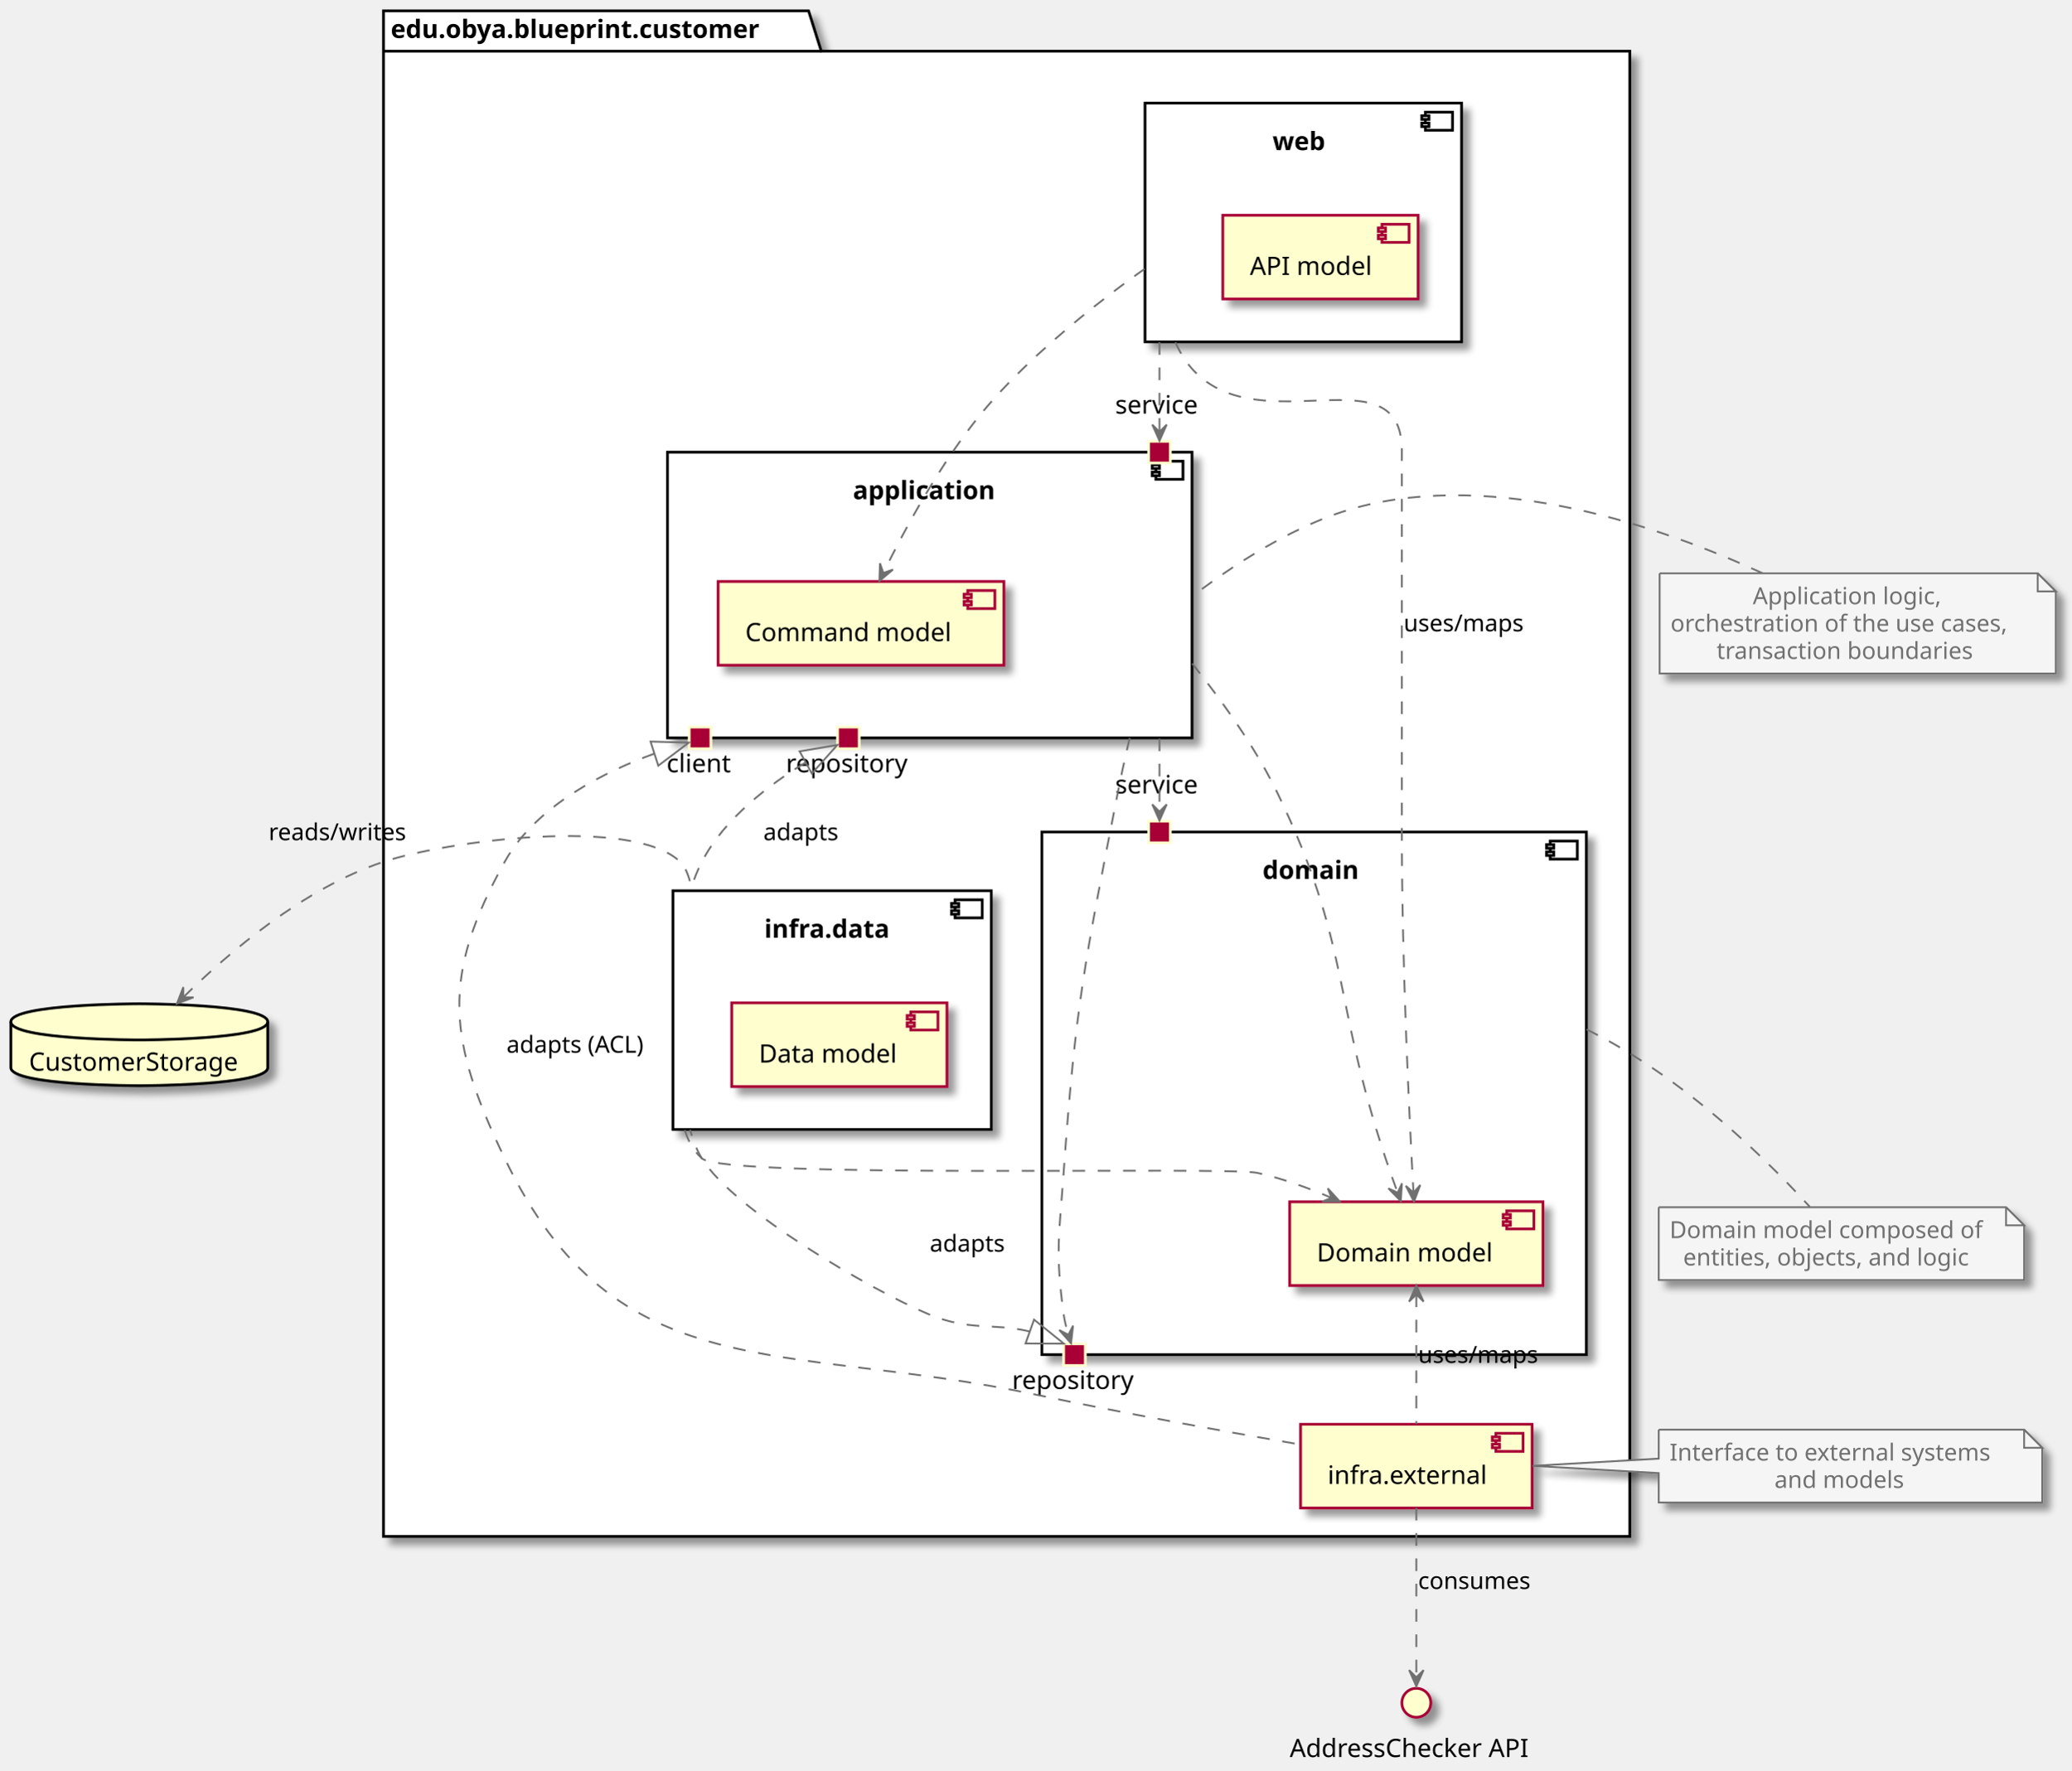
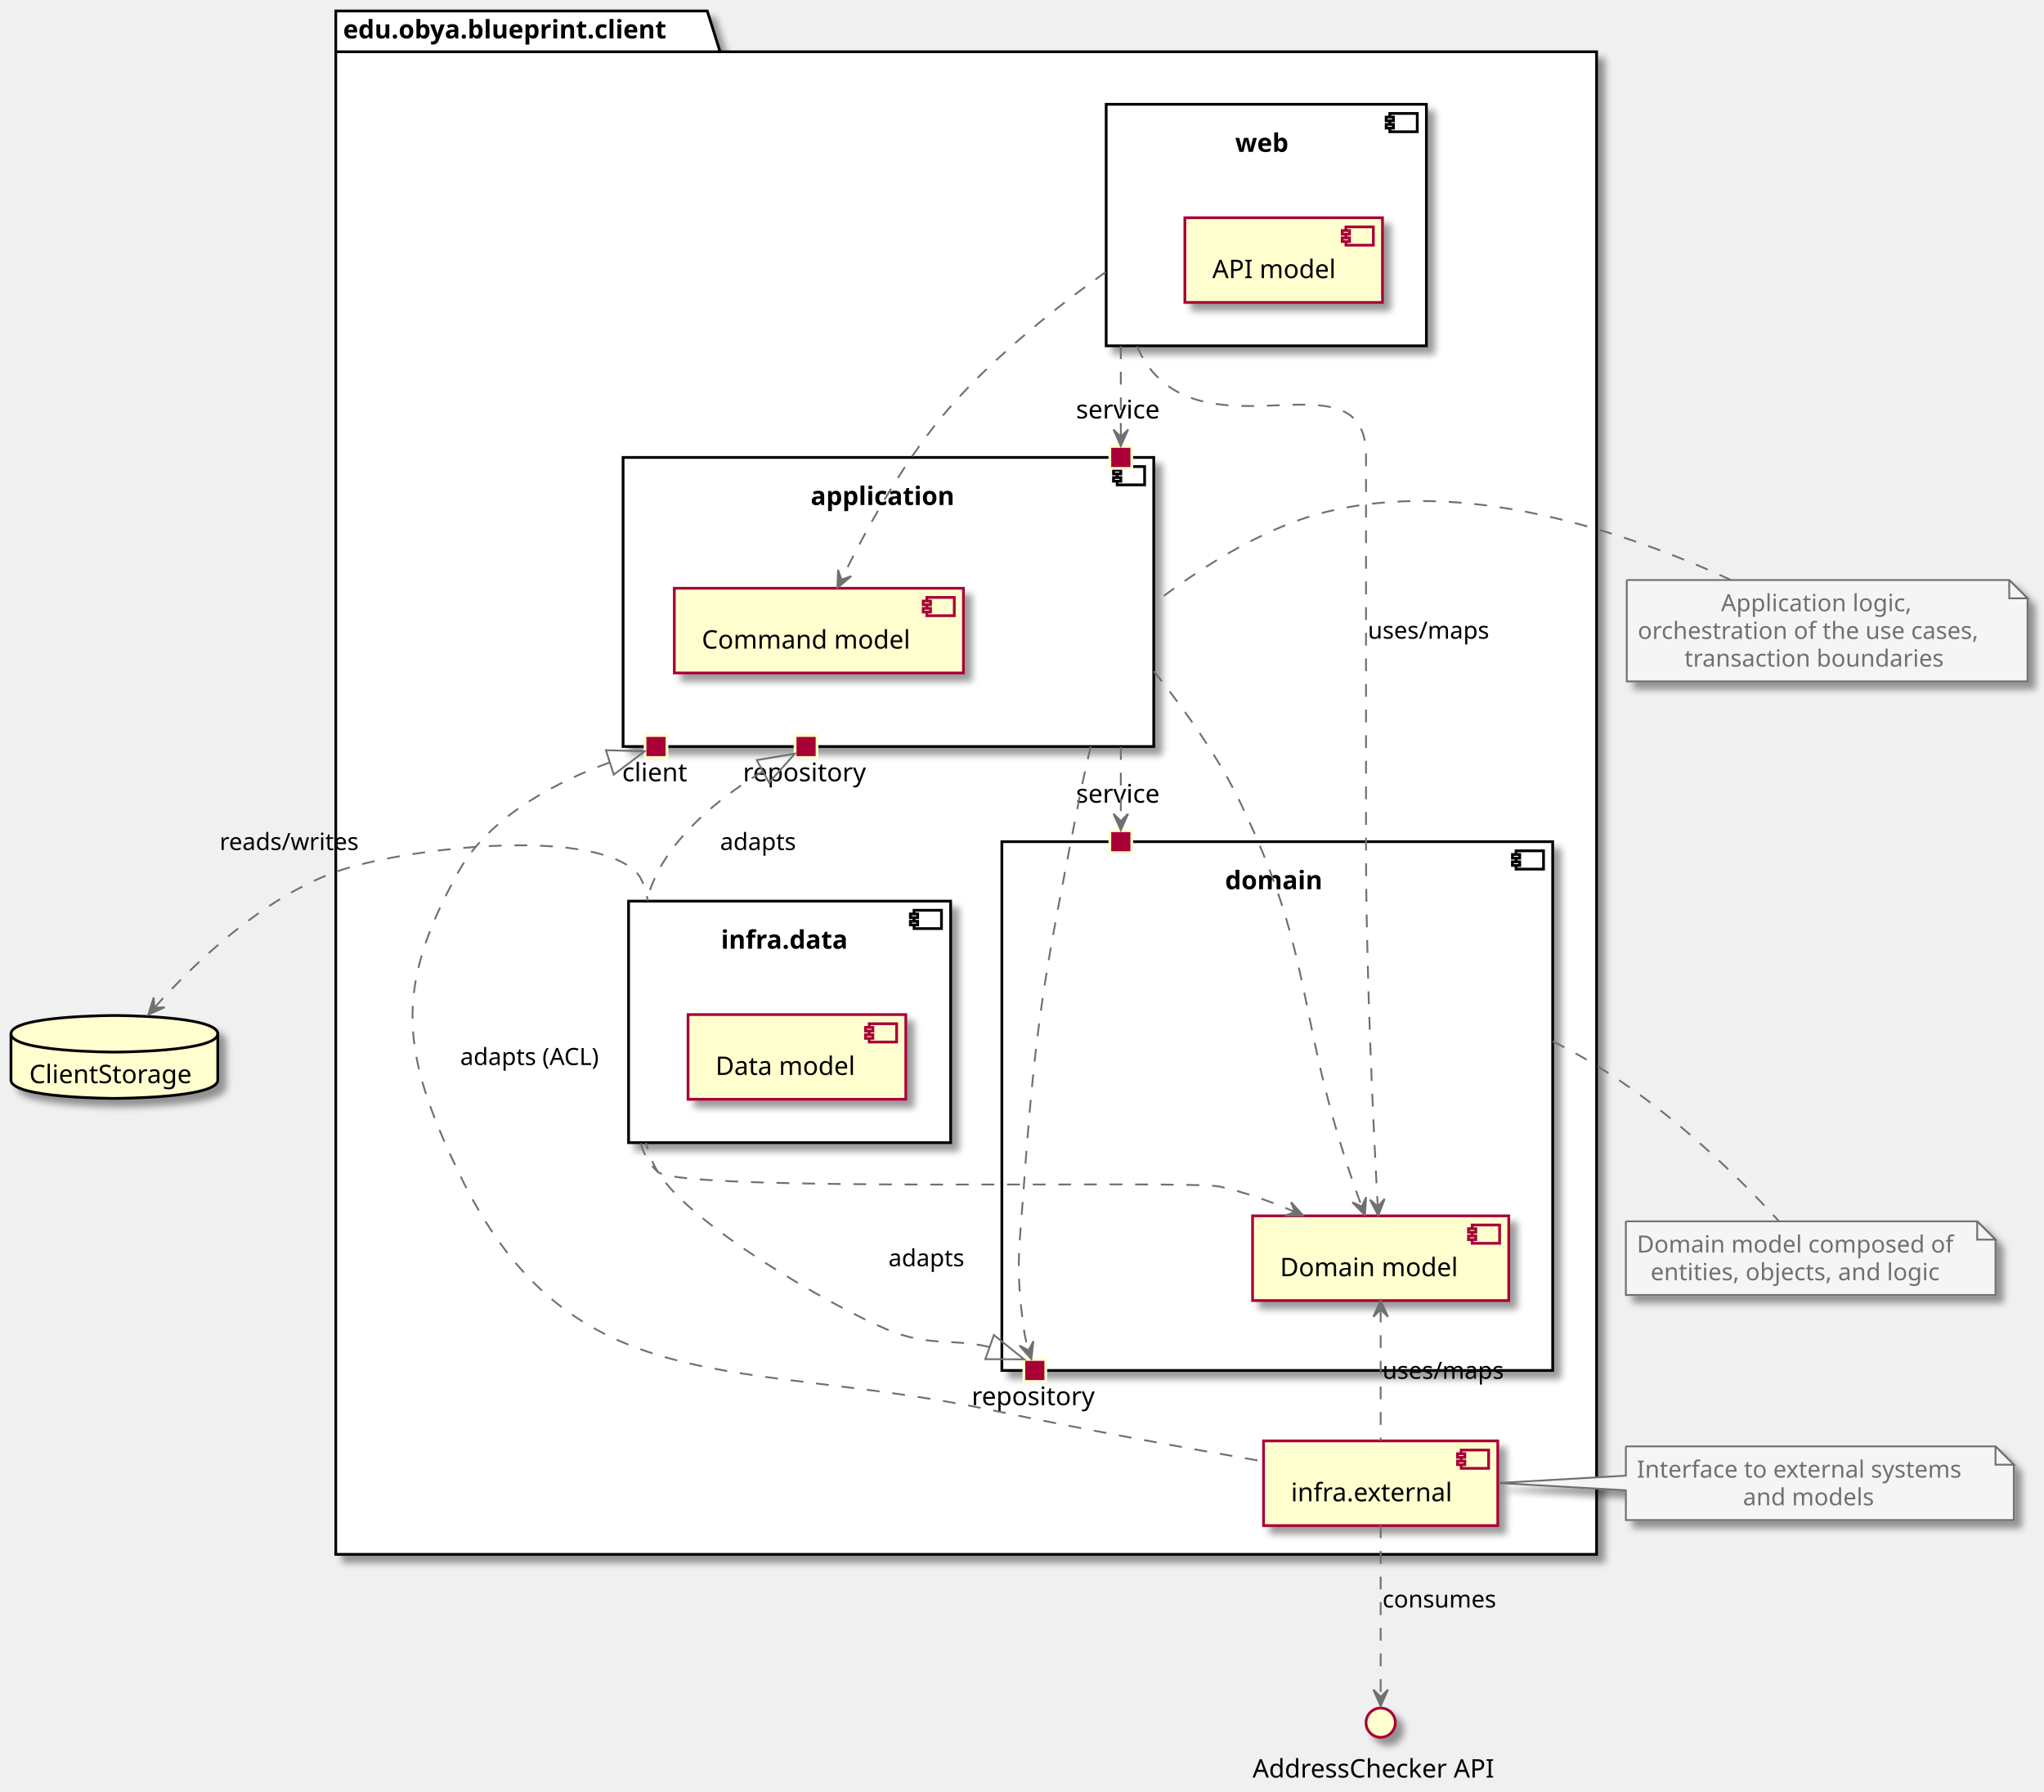
- <svg xmlns="http://www.w3.org/2000/svg" contentScriptType="application/ecmascript" contentStyleType="text/css" height="979px" preserveAspectRatio="none" style="width:1145px;height:979px;background:#FFFFFF;" version="1.1" viewBox="0 0 1145 979" width="1145px" zoomAndPan="magnify">
+ <svg xmlns="http://www.w3.org/2000/svg" contentScriptType="application/ecmascript" contentStyleType="text/css" height="979px" preserveAspectRatio="none" style="width:1117px;height:979px;background:#FFFFFF;" version="1.1" viewBox="0 0 1117 979" width="1117px" zoomAndPan="magnify">
  <defs>
-     <filter height="300%" id="f19nemsgwd0lnr" width="300%" x="-1" y="-1">
+     <filter height="300%" id="fqgv8x9yaek1f" width="300%" x="-1" y="-1">
      <feGaussianBlur result="blurOut" stdDeviation="2.0" />
      <feColorMatrix in="blurOut" result="blurOut2" type="matrix" values="0 0 0 0 0 0 0 0 0 0 0 0 0 0 0 0 0 0 .4 0" />
      <feOffset dx="4.0" dy="4.0" in="blurOut2" result="blurOut3" />
      <feBlend in="SourceGraphic" in2="blurOut3" mode="normal" />
    </filter>
  </defs>
  <g>
-     <polygon fill="#FFFFFF" filter="url(#f19nemsgwd0lnr)" points="212,6,447,6,454,28.297,901,28.297,901,849.5,212,849.5,212,6" style="stroke:#000000;stroke-width:1.5;" />
-     <line style="stroke:#000000;stroke-width:1.5;" x1="212" x2="454" y1="28.297" y2="28.297" />
-     <text fill="#000000" font-family="sans-serif" font-size="14" font-weight="bold" lengthAdjust="spacing" textLength="229" x="216" y="20.995">edu.obya.blueprint.customer</text>
-     <rect fill="#FFFFFF" filter="url(#f19nemsgwd0lnr)" height="158" style="stroke:#000000;stroke-width:1.5;" width="290" x="369" y="250" />
-     <rect fill="#FFFFFF" height="10" style="stroke:#000000;stroke-width:1.5;" width="15" x="639" y="255" />
-     <rect fill="#FFFFFF" height="2" style="stroke:#000000;stroke-width:1.5;" width="4" x="637" y="257" />
-     <rect fill="#FFFFFF" height="2" style="stroke:#000000;stroke-width:1.5;" width="4" x="637" y="261" />
-     <text fill="#000000" font-family="sans-serif" font-size="14" font-weight="bold" lengthAdjust="spacing" textLength="85" x="471.5" y="275.995">application</text>
-     <rect fill="#FFFFFF" filter="url(#f19nemsgwd0lnr)" height="289" style="stroke:#000000;stroke-width:1.5;" width="301" x="576" y="460" />
-     <rect fill="#FFFFFF" height="10" style="stroke:#000000;stroke-width:1.5;" width="15" x="857" y="465" />
-     <rect fill="#FFFFFF" height="2" style="stroke:#000000;stroke-width:1.5;" width="4" x="855" y="467" />
-     <rect fill="#FFFFFF" height="2" style="stroke:#000000;stroke-width:1.5;" width="4" x="855" y="471" />
-     <text fill="#000000" font-family="sans-serif" font-size="14" font-weight="bold" lengthAdjust="spacing" textLength="57" x="698" y="485.995">domain</text>
-     <rect fill="#FFFFFF" filter="url(#f19nemsgwd0lnr)" height="132" style="stroke:#000000;stroke-width:1.5;" width="175" x="633" y="57" />
-     <rect fill="#FFFFFF" height="10" style="stroke:#000000;stroke-width:1.5;" width="15" x="788" y="62" />
-     <rect fill="#FFFFFF" height="2" style="stroke:#000000;stroke-width:1.5;" width="4" x="786" y="64" />
-     <rect fill="#FFFFFF" height="2" style="stroke:#000000;stroke-width:1.5;" width="4" x="786" y="68" />
-     <text fill="#000000" font-family="sans-serif" font-size="14" font-weight="bold" lengthAdjust="spacing" textLength="34" x="703.5" y="82.995">web</text>
-     <rect fill="#FFFFFF" filter="url(#f19nemsgwd0lnr)" height="132" style="stroke:#000000;stroke-width:1.5;" width="176" x="372" y="492.5" />
-     <rect fill="#FFFFFF" height="10" style="stroke:#000000;stroke-width:1.5;" width="15" x="528" y="497.5" />
-     <rect fill="#FFFFFF" height="2" style="stroke:#000000;stroke-width:1.5;" width="4" x="526" y="499.5" />
-     <rect fill="#FFFFFF" height="2" style="stroke:#000000;stroke-width:1.5;" width="4" x="526" y="503.5" />
-     <text fill="#000000" font-family="sans-serif" font-size="14" font-weight="bold" lengthAdjust="spacing" textLength="75" x="422.5" y="518.495">infra.data</text>
-     <rect fill="#FEFECE" filter="url(#f19nemsgwd0lnr)" height="46.297" style="stroke:#A80036;stroke-width:1.5;" width="128" x="719" y="787.5" />
-     <rect fill="#FEFECE" height="10" style="stroke:#A80036;stroke-width:1.5;" width="15" x="827" y="792.5" />
-     <rect fill="#FEFECE" height="2" style="stroke:#A80036;stroke-width:1.5;" width="4" x="825" y="794.5" />
-     <rect fill="#FEFECE" height="2" style="stroke:#A80036;stroke-width:1.5;" width="4" x="825" y="798.5" />
-     <text fill="#000000" font-family="sans-serif" font-size="14" lengthAdjust="spacing" textLength="88" x="734" y="820.495">infra.external</text>
-     <text fill="#000000" font-family="sans-serif" font-size="14" lengthAdjust="spacing" textLength="49" x="616.5" y="228.698">service</text>
-     <rect fill="#A80036" height="12" style="stroke:#FEFECE;stroke-width:1.5;" width="12" x="635" y="244" />
-     <text fill="#000000" font-family="sans-serif" font-size="14" lengthAdjust="spacing" textLength="69" x="434.5" y="426.995">repository</text>
-     <rect fill="#A80036" height="12" style="stroke:#FEFECE;stroke-width:1.5;" width="12" x="463" y="402" />
-     <text fill="#000000" font-family="sans-serif" font-size="14" lengthAdjust="spacing" textLength="37" x="368.5" y="426.995">client</text>
-     <rect fill="#A80036" height="12" style="stroke:#FEFECE;stroke-width:1.5;" width="12" x="381" y="402" />
-     <rect fill="#FEFECE" filter="url(#f19nemsgwd0lnr)" height="46.297" style="stroke:#A80036;stroke-width:1.5;" width="158" x="397" y="321.5" />
-     <rect fill="#FEFECE" height="10" style="stroke:#A80036;stroke-width:1.5;" width="15" x="535" y="326.5" />
-     <rect fill="#FEFECE" height="2" style="stroke:#A80036;stroke-width:1.5;" width="4" x="533" y="328.5" />
-     <rect fill="#FEFECE" height="2" style="stroke:#A80036;stroke-width:1.5;" width="4" x="533" y="332.5" />
-     <text fill="#000000" font-family="sans-serif" font-size="14" lengthAdjust="spacing" textLength="118" x="412" y="354.495">Command model</text>
-     <text fill="#000000" font-family="sans-serif" font-size="14" lengthAdjust="spacing" textLength="49" x="616.5" y="438.698">service</text>
-     <rect fill="#A80036" height="12" style="stroke:#FEFECE;stroke-width:1.5;" width="12" x="635" y="454" />
-     <text fill="#000000" font-family="sans-serif" font-size="14" lengthAdjust="spacing" textLength="69" x="559.5" y="767.995">repository</text>
-     <rect fill="#A80036" height="12" style="stroke:#FEFECE;stroke-width:1.5;" width="12" x="588" y="743" />
-     <rect fill="#FEFECE" filter="url(#f19nemsgwd0lnr)" height="46.297" style="stroke:#A80036;stroke-width:1.5;" width="140" x="713" y="664.5" />
-     <rect fill="#FEFECE" height="10" style="stroke:#A80036;stroke-width:1.5;" width="15" x="833" y="669.5" />
-     <rect fill="#FEFECE" height="2" style="stroke:#A80036;stroke-width:1.5;" width="4" x="831" y="671.5" />
-     <rect fill="#FEFECE" height="2" style="stroke:#A80036;stroke-width:1.5;" width="4" x="831" y="675.5" />
-     <text fill="#000000" font-family="sans-serif" font-size="14" lengthAdjust="spacing" textLength="100" x="728" y="697.495">Domain model</text>
-     <rect fill="#FEFECE" filter="url(#f19nemsgwd0lnr)" height="46.297" style="stroke:#A80036;stroke-width:1.5;" width="108" x="676" y="119" />
-     <rect fill="#FEFECE" height="10" style="stroke:#A80036;stroke-width:1.5;" width="15" x="764" y="124" />
-     <rect fill="#FEFECE" height="2" style="stroke:#A80036;stroke-width:1.5;" width="4" x="762" y="126" />
-     <rect fill="#FEFECE" height="2" style="stroke:#A80036;stroke-width:1.5;" width="4" x="762" y="130" />
-     <text fill="#000000" font-family="sans-serif" font-size="14" lengthAdjust="spacing" textLength="68" x="691" y="151.995">API model</text>
-     <rect fill="#FEFECE" filter="url(#f19nemsgwd0lnr)" height="46.297" style="stroke:#A80036;stroke-width:1.5;" width="119" x="404.5" y="554.5" />
-     <rect fill="#FEFECE" height="10" style="stroke:#A80036;stroke-width:1.5;" width="15" x="503.5" y="559.5" />
-     <rect fill="#FEFECE" height="2" style="stroke:#A80036;stroke-width:1.5;" width="4" x="501.5" y="561.5" />
-     <rect fill="#FEFECE" height="2" style="stroke:#A80036;stroke-width:1.5;" width="4" x="501.5" y="565.5" />
-     <text fill="#000000" font-family="sans-serif" font-size="14" lengthAdjust="spacing" textLength="79" x="419.5" y="587.495">Data model</text>
-     <path d="M6,565 C6,555 77,555 77,555 C77,555 148,555 148,565 L148,590.297 C148,600.297 77,600.297 77,600.297 C77,600.297 6,600.297 6,590.297 L6,565 " fill="#FEFECE" filter="url(#f19nemsgwd0lnr)" style="stroke:#000000;stroke-width:1.5;" />
-     <path d="M6,565 C6,575 77,575 77,575 C77,575 148,575 148,565 " fill="none" style="stroke:#000000;stroke-width:1.5;" />
-     <text fill="#000000" font-family="sans-serif" font-size="14" lengthAdjust="spacing" textLength="122" x="16" y="591.995">CustomerStorage</text>
-     <ellipse cx="783" cy="941.5" fill="#FEFECE" filter="url(#f19nemsgwd0lnr)" rx="8" ry="8" style="stroke:#A80036;stroke-width:1.5;" />
-     <text fill="#000000" font-family="sans-serif" font-size="14" lengthAdjust="spacing" textLength="140" x="713" y="971.495">AddressChecker API</text>
-     <path d="M917,667.5 L917,707.766 L1119,707.766 L1119,677.5 L1109,667.5 L917,667.5 " fill="#F5F5F5" filter="url(#f19nemsgwd0lnr)" style="stroke:#707070;stroke-width:1.0;" />
-     <path d="M1109,667.5 L1109,677.5 L1119,677.5 L1109,667.5 " fill="#F5F5F5" style="stroke:#707070;stroke-width:1.0;" />
-     <text fill="#707070" font-family="sans-serif" font-size="13" lengthAdjust="spacing" textLength="181" x="923" y="684.567">Domain model composed of</text>
-     <text fill="#707070" font-family="sans-serif" font-size="13" lengthAdjust="spacing" textLength="166" x="930.5" y="699.7">entities, objects, and logic</text>
-     <path d="M917.5,317 L917.5,372.398 L1136.5,372.398 L1136.5,327 L1126.5,317 L917.5,317 " fill="#F5F5F5" filter="url(#f19nemsgwd0lnr)" style="stroke:#707070;stroke-width:1.0;" />
-     <path d="M1126.5,317 L1126.5,327 L1136.5,327 L1126.5,317 " fill="#F5F5F5" style="stroke:#707070;stroke-width:1.0;" />
-     <text fill="#707070" font-family="sans-serif" font-size="13" lengthAdjust="spacing" textLength="107" x="969" y="334.067">Application logic,</text>
-     <text fill="#707070" font-family="sans-serif" font-size="13" lengthAdjust="spacing" textLength="198" x="923.5" y="349.2">orchestration of the use cases,</text>
-     <text fill="#707070" font-family="sans-serif" font-size="13" lengthAdjust="spacing" textLength="147" x="949" y="364.332">transaction boundaries</text>
-     <path d="M917,790.5 L917,806.5 L847.22,810.5 L917,814.5 L917,830.766 A0,0 0 0 0 917,830.766 L1129,830.766 A0,0 0 0 0 1129,830.766 L1129,800.5 L1119,790.5 L917,790.5 A0,0 0 0 0 917,790.5 " fill="#F5F5F5" filter="url(#f19nemsgwd0lnr)" style="stroke:#707070;stroke-width:1.0;" />
-     <path d="M1119,790.5 L1119,800.5 L1129,800.5 L1119,790.5 " fill="#F5F5F5" style="stroke:#707070;stroke-width:1.0;" />
-     <text fill="#707070" font-family="sans-serif" font-size="13" lengthAdjust="spacing" textLength="187" x="923" y="807.567">Interface to external systems</text>
-     <text fill="#707070" font-family="sans-serif" font-size="13" lengthAdjust="spacing" textLength="75" x="981" y="822.7">and models</text>
-     <path d="M641,189.169 C641,189.331 641,189.493 641,189.656 C641,192.256 641,194.877 641,197.494 C641,202.726 641,207.939 641,212.928 C641,222.907 641,231.993 641,238.55 " fill="none" id="web-to-appls" style="stroke:#707070;stroke-width:1.0;stroke-dasharray:7.0,7.0;" />
-     <polygon fill="#707070" points="641,243.76,645,234.76,641,238.76,637,234.76,641,243.76" style="stroke:#707070;stroke-width:1.0;" />
-     <path d="M632.796,148.659 C632.618,148.784 632.438,148.911 632.256,149.04 C631.526,149.556 630.757,150.103 629.951,150.679 C623.506,155.286 614.71,161.768 604.842,169.577 C585.107,185.197 561.085,206.13 543,228 C520.15,255.63 500.45,292.04 488.44,316.53 " fill="none" id="web-to-applm" style="stroke:#707070;stroke-width:1.0;stroke-dasharray:7.0,7.0;" />
-     <polygon fill="#707070" points="486.14,321.27,493.67,314.922,488.325,316.772,486.474,311.427,486.14,321.27" style="stroke:#707070;stroke-width:1.0;" />
-     <path d="M649.811,189.286 C649.856,189.388 649.902,189.489 649.947,189.59 C650.312,190.398 650.692,191.2 651.087,191.993 C651.878,193.579 652.73,195.132 653.649,196.638 C655.487,199.65 657.591,202.474 660,205 C697.76,244.61 775,194.28 775,249 C775,249 775,249 775,461 C775,532.57 779.07,616.83 781.41,659.22 " fill="none" id="web-to-dom" style="stroke:#707070;stroke-width:1.0;stroke-dasharray:7.0,7.0;" />
-     <polygon fill="#707070" points="781.7,664.42,785.18,655.207,781.415,659.428,777.193,655.663,781.7,664.42" style="stroke:#707070;stroke-width:1.0;" />
-     <text fill="#000000" font-family="sans-serif" font-size="13" lengthAdjust="spacing" textLength="70" x="776" y="349.067">uses/maps</text>
-     <path d="M641,408.285 C641,408.57 641,408.854 641,409.137 C641,409.705 641,410.272 641,410.837 C641,411.969 641,413.095 641,414.215 C641,418.695 641,423.071 641,427.224 C641,435.53 641,442.945 641,448.52 " fill="none" id="appl-to-dos" style="stroke:#707070;stroke-width:1.0;stroke-dasharray:7.0,7.0;" />
-     <polygon fill="#707070" points="641,453.74,645,444.74,641,448.74,637,444.74,641,453.74" style="stroke:#707070;stroke-width:1.0;" />
-     <path d="M624.54,408.004 C624.067,410.003 623.597,412.012 623.133,414.026 C621.279,422.081 619.52,430.205 618,438 C599.91,530.75 594.68,554.24 588,648.5 C585.55,683.08 583.3,692.15 588,726.5 C588.51,730.23 589.5,734.22 590.53,737.74 " fill="none" id="appl-to-dor" style="stroke:#707070;stroke-width:1.0;stroke-dasharray:7.0,7.0;" />
-     <polygon fill="#707070" points="592.11,742.78,593.227,732.995,590.611,738.01,585.595,735.394,592.11,742.78" style="stroke:#707070;stroke-width:1.0;" />
-     <path d="M659.07,366.878 C659.647,367.597 660.232,368.331 660.826,369.078 C665.573,375.057 670.822,381.911 676.163,389.324 C686.842,404.15 697.885,421.215 706,438 C746.85,522.51 736.38,551.43 766,640.5 C768.01,646.56 770.31,653.02 772.54,659.12 " fill="none" id="appl-to-dom" style="stroke:#707070;stroke-width:1.0;stroke-dasharray:7.0,7.0;" />
-     <polygon fill="#707070" points="774.4,664.14,775.038,654.312,772.669,659.449,767.532,657.081,774.4,664.14" style="stroke:#707070;stroke-width:1.0;" />
-     <path d="M378.556,624.789 C378.676,625.188 378.8,625.585 378.93,625.979 C379.191,626.768 379.472,627.547 379.777,628.314 C380.386,629.85 381.087,631.34 381.889,632.77 C383.493,635.629 385.502,638.246 388,640.5 C400.67,651.93 678.34,644.83 695,648.5 C708.75,651.53 723.02,656.71 735.97,662.28 " fill="none" id="data-to-dom" style="stroke:#707070;stroke-width:1.0;stroke-dasharray:7.0,7.0;" />
-     <polygon fill="#707070" points="740.68,664.35,734.057,657.061,736.105,662.334,730.831,664.381,740.68,664.35" style="stroke:#707070;stroke-width:1.0;" />
-     <path d="M101.36,551.39 C126.37,526.67 167.79,491.21 212,476.5 C246.58,465 349.72,451.24 376,476.5 C377.93,478.355 379.457,481.202 380.649,484.777 C381.245,486.565 381.758,488.535 382.196,490.654 C382.305,491.184 382.41,491.723 382.51,492.271 " fill="none" id="db-backto-data" style="stroke:#707070;stroke-width:1.0;stroke-dasharray:7.0,7.0;" />
-     <polygon fill="#707070" points="97.79,554.96,106.99,551.443,101.333,551.432,101.344,545.775,97.79,554.96" style="stroke:#707070;stroke-width:1.0;" />
-     <text fill="#000000" font-family="sans-serif" font-size="13" lengthAdjust="spacing" textLength="77" x="148.5" y="464.567">reads/writes</text>
-     <path d="M569.13,736.17 C548.66,731.27 536.27,736.3 513,726.5 C481.93,713.41 405.57,669.28 388,640.5 C386.246,637.629 384.8,634.544 383.613,631.339 C383.019,629.736 382.49,628.104 382.019,626.453 C381.901,626.041 381.788,625.627 381.677,625.212 C381.622,625.005 381.568,624.797 381.514,624.589 " fill="none" id="dor-backto-data" style="stroke:#707070;stroke-width:1.0;stroke-dasharray:7.0,7.0;" />
-     <polygon fill="none" points="571.64,729.64,588.14,742.93,566.95,742.83,571.64,729.64" style="stroke:#707070;stroke-width:1.0;" />
-     <text fill="#000000" font-family="sans-serif" font-size="13" lengthAdjust="spacing" textLength="44" x="514" y="692.067">adapts</text>
-     <path d="M445.21,421.67 C426.16,433.22 400.6,452.17 388,476.5 C385.476,481.371 383.452,486.558 381.844,491.908 C381.794,492.075 381.744,492.243 381.694,492.41 " fill="none" id="applr-backto-data" style="stroke:#707070;stroke-width:1.0;stroke-dasharray:7.0,7.0;" />
-     <polygon fill="none" points="442.03,415.43,462.92,411.89,448.8,427.68,442.03,415.43" style="stroke:#707070;stroke-width:1.0;" />
-     <text fill="#000000" font-family="sans-serif" font-size="13" lengthAdjust="spacing" textLength="44" x="422" y="464.567">adapts</text>
-     <path d="M783,715.73 C783,737.38 783,767.28 783,787.45 " fill="none" id="dom-backto-external" style="stroke:#707070;stroke-width:1.0;stroke-dasharray:7.0,7.0;" />
-     <polygon fill="#707070" points="783,710.69,779,719.69,783,715.69,787,719.69,783,710.69" style="stroke:#707070;stroke-width:1.0;" />
-     <text fill="#000000" font-family="sans-serif" font-size="13" lengthAdjust="spacing" textLength="70" x="784" y="753.567">uses/maps</text>
-     <path d="M361.55,416.76 C335.52,426.21 296.48,444.96 279,476.5 C243.67,540.25 247.5,574.77 279,640.5 C340.61,769.06 432.51,741.61 572,771 C621.01,781.33 676.76,791.43 718.65,798.69 " fill="none" id="applc-backto-external" style="stroke:#707070;stroke-width:1.0;stroke-dasharray:7.0,7.0;" />
-     <polygon fill="none" points="359.63,410.02,380.81,410.59,363.9,423.35,359.63,410.02" style="stroke:#707070;stroke-width:1.0;" />
-     <text fill="#000000" font-family="sans-serif" font-size="13" lengthAdjust="spacing" textLength="83" x="280" y="582.067">adapts (ACL)</text>
-     <path d="M783,833.68 C783,860.64 783,905.27 783,927.32 " fill="none" id="external-to-addrc" style="stroke:#707070;stroke-width:1.0;stroke-dasharray:7.0,7.0;" />
-     <polygon fill="#707070" points="783,932.42,787,923.42,783,927.42,779,923.42,783,932.42" style="stroke:#707070;stroke-width:1.0;" />
-     <text fill="#000000" font-family="sans-serif" font-size="13" lengthAdjust="spacing" textLength="66" x="784" y="878.567">consumes</text>
-     <path d="M877.103,569.188 C877.342,569.305 877.582,569.423 877.822,569.542 C878.779,570.015 879.735,570.494 880.688,570.98 C882.595,571.952 884.493,572.948 886.381,573.968 C890.157,576.006 893.893,578.137 897.584,580.345 C912.349,589.175 926.39,599.236 939.322,609.574 C965.188,630.25 986.62,652.035 1000.55,667.3 " fill="none" id="domain-GMN49" style="stroke:#707070;stroke-width:1.0;stroke-dasharray:7.0,7.0;" />
-     <path d="M974.52,317 C918.49,291.23 827.25,259.6 749.5,280.75 C730,286.055 710.425,295.85 693.376,306.197 C684.852,311.371 676.959,316.683 670.023,321.641 C666.555,324.12 663.326,326.51 660.377,328.751 C660.008,329.031 659.644,329.308 659.284,329.584 C659.194,329.652 659.105,329.721 659.015,329.789 " fill="none" id="GMN52-appl" style="stroke:#707070;stroke-width:1.0;stroke-dasharray:7.0,7.0;" />
+     <polygon fill="#FFFFFF" filter="url(#fqgv8x9yaek1f)" points="183.5,6,386.5,6,393.5,28.297,872.5,28.297,872.5,849.5,183.5,849.5,183.5,6" style="stroke:#000000;stroke-width:1.5;" />
+     <line style="stroke:#000000;stroke-width:1.5;" x1="183.5" x2="393.5" y1="28.297" y2="28.297" />
+     <text fill="#000000" font-family="sans-serif" font-size="14" font-weight="bold" lengthAdjust="spacing" textLength="197" x="187.5" y="20.995">edu.obya.blueprint.client</text>
+     <rect fill="#FFFFFF" filter="url(#fqgv8x9yaek1f)" height="158" style="stroke:#000000;stroke-width:1.5;" width="290" x="340.5" y="250" />
+     <rect fill="#FFFFFF" height="10" style="stroke:#000000;stroke-width:1.5;" width="15" x="610.5" y="255" />
+     <rect fill="#FFFFFF" height="2" style="stroke:#000000;stroke-width:1.5;" width="4" x="608.5" y="257" />
+     <rect fill="#FFFFFF" height="2" style="stroke:#000000;stroke-width:1.5;" width="4" x="608.5" y="261" />
+     <text fill="#000000" font-family="sans-serif" font-size="14" font-weight="bold" lengthAdjust="spacing" textLength="85" x="443" y="275.995">application</text>
+     <rect fill="#FFFFFF" filter="url(#fqgv8x9yaek1f)" height="289" style="stroke:#000000;stroke-width:1.5;" width="301" x="547.5" y="460" />
+     <rect fill="#FFFFFF" height="10" style="stroke:#000000;stroke-width:1.5;" width="15" x="828.5" y="465" />
+     <rect fill="#FFFFFF" height="2" style="stroke:#000000;stroke-width:1.5;" width="4" x="826.5" y="467" />
+     <rect fill="#FFFFFF" height="2" style="stroke:#000000;stroke-width:1.5;" width="4" x="826.5" y="471" />
+     <text fill="#000000" font-family="sans-serif" font-size="14" font-weight="bold" lengthAdjust="spacing" textLength="57" x="669.5" y="485.995">domain</text>
+     <rect fill="#FFFFFF" filter="url(#fqgv8x9yaek1f)" height="132" style="stroke:#000000;stroke-width:1.5;" width="175" x="604.5" y="57" />
+     <rect fill="#FFFFFF" height="10" style="stroke:#000000;stroke-width:1.5;" width="15" x="759.5" y="62" />
+     <rect fill="#FFFFFF" height="2" style="stroke:#000000;stroke-width:1.5;" width="4" x="757.5" y="64" />
+     <rect fill="#FFFFFF" height="2" style="stroke:#000000;stroke-width:1.5;" width="4" x="757.5" y="68" />
+     <text fill="#000000" font-family="sans-serif" font-size="14" font-weight="bold" lengthAdjust="spacing" textLength="34" x="675" y="82.995">web</text>
+     <rect fill="#FFFFFF" filter="url(#fqgv8x9yaek1f)" height="132" style="stroke:#000000;stroke-width:1.5;" width="176" x="343.5" y="492.5" />
+     <rect fill="#FFFFFF" height="10" style="stroke:#000000;stroke-width:1.5;" width="15" x="499.5" y="497.5" />
+     <rect fill="#FFFFFF" height="2" style="stroke:#000000;stroke-width:1.5;" width="4" x="497.5" y="499.5" />
+     <rect fill="#FFFFFF" height="2" style="stroke:#000000;stroke-width:1.5;" width="4" x="497.5" y="503.5" />
+     <text fill="#000000" font-family="sans-serif" font-size="14" font-weight="bold" lengthAdjust="spacing" textLength="75" x="394" y="518.495">infra.data</text>
+     <rect fill="#FEFECE" filter="url(#fqgv8x9yaek1f)" height="46.297" style="stroke:#A80036;stroke-width:1.5;" width="128" x="690.5" y="787.5" />
+     <rect fill="#FEFECE" height="10" style="stroke:#A80036;stroke-width:1.5;" width="15" x="798.5" y="792.5" />
+     <rect fill="#FEFECE" height="2" style="stroke:#A80036;stroke-width:1.5;" width="4" x="796.5" y="794.5" />
+     <rect fill="#FEFECE" height="2" style="stroke:#A80036;stroke-width:1.5;" width="4" x="796.5" y="798.5" />
+     <text fill="#000000" font-family="sans-serif" font-size="14" lengthAdjust="spacing" textLength="88" x="705.5" y="820.495">infra.external</text>
+     <text fill="#000000" font-family="sans-serif" font-size="14" lengthAdjust="spacing" textLength="49" x="588" y="228.698">service</text>
+     <rect fill="#A80036" height="12" style="stroke:#FEFECE;stroke-width:1.5;" width="12" x="606.5" y="244" />
+     <text fill="#000000" font-family="sans-serif" font-size="14" lengthAdjust="spacing" textLength="69" x="406" y="426.995">repository</text>
+     <rect fill="#A80036" height="12" style="stroke:#FEFECE;stroke-width:1.5;" width="12" x="434.5" y="402" />
+     <text fill="#000000" font-family="sans-serif" font-size="14" lengthAdjust="spacing" textLength="37" x="340" y="426.995">client</text>
+     <rect fill="#A80036" height="12" style="stroke:#FEFECE;stroke-width:1.5;" width="12" x="352.5" y="402" />
+     <rect fill="#FEFECE" filter="url(#fqgv8x9yaek1f)" height="46.297" style="stroke:#A80036;stroke-width:1.5;" width="158" x="368.5" y="321.5" />
+     <rect fill="#FEFECE" height="10" style="stroke:#A80036;stroke-width:1.5;" width="15" x="506.5" y="326.5" />
+     <rect fill="#FEFECE" height="2" style="stroke:#A80036;stroke-width:1.5;" width="4" x="504.5" y="328.5" />
+     <rect fill="#FEFECE" height="2" style="stroke:#A80036;stroke-width:1.5;" width="4" x="504.5" y="332.5" />
+     <text fill="#000000" font-family="sans-serif" font-size="14" lengthAdjust="spacing" textLength="118" x="383.5" y="354.495">Command model</text>
+     <text fill="#000000" font-family="sans-serif" font-size="14" lengthAdjust="spacing" textLength="49" x="588" y="438.698">service</text>
+     <rect fill="#A80036" height="12" style="stroke:#FEFECE;stroke-width:1.5;" width="12" x="606.5" y="454" />
+     <text fill="#000000" font-family="sans-serif" font-size="14" lengthAdjust="spacing" textLength="69" x="531" y="767.995">repository</text>
+     <rect fill="#A80036" height="12" style="stroke:#FEFECE;stroke-width:1.5;" width="12" x="559.5" y="743" />
+     <rect fill="#FEFECE" filter="url(#fqgv8x9yaek1f)" height="46.297" style="stroke:#A80036;stroke-width:1.5;" width="140" x="684.5" y="664.5" />
+     <rect fill="#FEFECE" height="10" style="stroke:#A80036;stroke-width:1.5;" width="15" x="804.5" y="669.5" />
+     <rect fill="#FEFECE" height="2" style="stroke:#A80036;stroke-width:1.5;" width="4" x="802.5" y="671.5" />
+     <rect fill="#FEFECE" height="2" style="stroke:#A80036;stroke-width:1.5;" width="4" x="802.5" y="675.5" />
+     <text fill="#000000" font-family="sans-serif" font-size="14" lengthAdjust="spacing" textLength="100" x="699.5" y="697.495">Domain model</text>
+     <rect fill="#FEFECE" filter="url(#fqgv8x9yaek1f)" height="46.297" style="stroke:#A80036;stroke-width:1.5;" width="108" x="647.5" y="119" />
+     <rect fill="#FEFECE" height="10" style="stroke:#A80036;stroke-width:1.5;" width="15" x="735.5" y="124" />
+     <rect fill="#FEFECE" height="2" style="stroke:#A80036;stroke-width:1.5;" width="4" x="733.5" y="126" />
+     <rect fill="#FEFECE" height="2" style="stroke:#A80036;stroke-width:1.5;" width="4" x="733.5" y="130" />
+     <text fill="#000000" font-family="sans-serif" font-size="14" lengthAdjust="spacing" textLength="68" x="662.5" y="151.995">API model</text>
+     <rect fill="#FEFECE" filter="url(#fqgv8x9yaek1f)" height="46.297" style="stroke:#A80036;stroke-width:1.5;" width="119" x="376" y="554.5" />
+     <rect fill="#FEFECE" height="10" style="stroke:#A80036;stroke-width:1.5;" width="15" x="475" y="559.5" />
+     <rect fill="#FEFECE" height="2" style="stroke:#A80036;stroke-width:1.5;" width="4" x="473" y="561.5" />
+     <rect fill="#FEFECE" height="2" style="stroke:#A80036;stroke-width:1.5;" width="4" x="473" y="565.5" />
+     <text fill="#000000" font-family="sans-serif" font-size="14" lengthAdjust="spacing" textLength="79" x="391" y="587.495">Data model</text>
+     <path d="M6,565 C6,555 62.5,555 62.5,555 C62.5,555 119,555 119,565 L119,590.297 C119,600.297 62.5,600.297 62.5,600.297 C62.5,600.297 6,600.297 6,590.297 L6,565 " fill="#FEFECE" filter="url(#fqgv8x9yaek1f)" style="stroke:#000000;stroke-width:1.5;" />
+     <path d="M6,565 C6,575 62.5,575 62.5,575 C62.5,575 119,575 119,565 " fill="none" style="stroke:#000000;stroke-width:1.5;" />
+     <text fill="#000000" font-family="sans-serif" font-size="14" lengthAdjust="spacing" textLength="93" x="16" y="591.995">ClientStorage</text>
+     <ellipse cx="754.5" cy="941.5" fill="#FEFECE" filter="url(#fqgv8x9yaek1f)" rx="8" ry="8" style="stroke:#A80036;stroke-width:1.5;" />
+     <text fill="#000000" font-family="sans-serif" font-size="14" lengthAdjust="spacing" textLength="140" x="684.5" y="971.495">AddressChecker API</text>
+     <path d="M888.5,667.5 L888.5,707.766 L1090.5,707.766 L1090.5,677.5 L1080.5,667.5 L888.5,667.5 " fill="#F5F5F5" filter="url(#fqgv8x9yaek1f)" style="stroke:#707070;stroke-width:1.0;" />
+     <path d="M1080.5,667.5 L1080.5,677.5 L1090.5,677.5 L1080.5,667.5 " fill="#F5F5F5" style="stroke:#707070;stroke-width:1.0;" />
+     <text fill="#707070" font-family="sans-serif" font-size="13" lengthAdjust="spacing" textLength="181" x="894.5" y="684.567">Domain model composed of</text>
+     <text fill="#707070" font-family="sans-serif" font-size="13" lengthAdjust="spacing" textLength="166" x="902" y="699.7">entities, objects, and logic</text>
+     <path d="M889,317 L889,372.398 L1108,372.398 L1108,327 L1098,317 L889,317 " fill="#F5F5F5" filter="url(#fqgv8x9yaek1f)" style="stroke:#707070;stroke-width:1.0;" />
+     <path d="M1098,317 L1098,327 L1108,327 L1098,317 " fill="#F5F5F5" style="stroke:#707070;stroke-width:1.0;" />
+     <text fill="#707070" font-family="sans-serif" font-size="13" lengthAdjust="spacing" textLength="107" x="940.5" y="334.067">Application logic,</text>
+     <text fill="#707070" font-family="sans-serif" font-size="13" lengthAdjust="spacing" textLength="198" x="895" y="349.2">orchestration of the use cases,</text>
+     <text fill="#707070" font-family="sans-serif" font-size="13" lengthAdjust="spacing" textLength="147" x="920.5" y="364.332">transaction boundaries</text>
+     <path d="M888.5,790.5 L888.5,806.5 L818.72,810.5 L888.5,814.5 L888.5,830.766 A0,0 0 0 0 888.5,830.766 L1100.5,830.766 A0,0 0 0 0 1100.5,830.766 L1100.5,800.5 L1090.5,790.5 L888.5,790.5 A0,0 0 0 0 888.5,790.5 " fill="#F5F5F5" filter="url(#fqgv8x9yaek1f)" style="stroke:#707070;stroke-width:1.0;" />
+     <path d="M1090.5,790.5 L1090.5,800.5 L1100.5,800.5 L1090.5,790.5 " fill="#F5F5F5" style="stroke:#707070;stroke-width:1.0;" />
+     <text fill="#707070" font-family="sans-serif" font-size="13" lengthAdjust="spacing" textLength="187" x="894.5" y="807.567">Interface to external systems</text>
+     <text fill="#707070" font-family="sans-serif" font-size="13" lengthAdjust="spacing" textLength="75" x="952.5" y="822.7">and models</text>
+     <path d="M612.5,189.169 C612.5,189.331 612.5,189.493 612.5,189.656 C612.5,192.256 612.5,194.877 612.5,197.494 C612.5,202.726 612.5,207.939 612.5,212.928 C612.5,222.907 612.5,231.993 612.5,238.55 " fill="none" id="web-to-appls" style="stroke:#707070;stroke-width:1.0;stroke-dasharray:7.0,7.0;" />
+     <polygon fill="#707070" points="612.5,243.76,616.5,234.76,612.5,238.76,608.5,234.76,612.5,243.76" style="stroke:#707070;stroke-width:1.0;" />
+     <path d="M604.296,148.659 C604.118,148.784 603.938,148.911 603.756,149.04 C603.026,149.556 602.257,150.103 601.451,150.679 C595.006,155.286 586.21,161.768 576.342,169.577 C556.607,185.197 532.585,206.13 514.5,228 C491.65,255.63 471.95,292.04 459.94,316.53 " fill="none" id="web-to-applm" style="stroke:#707070;stroke-width:1.0;stroke-dasharray:7.0,7.0;" />
+     <polygon fill="#707070" points="457.64,321.27,465.17,314.922,459.825,316.772,457.974,311.427,457.64,321.27" style="stroke:#707070;stroke-width:1.0;" />
+     <path d="M621.311,189.286 C621.356,189.388 621.402,189.489 621.447,189.59 C621.812,190.398 622.192,191.2 622.587,191.993 C623.378,193.579 624.23,195.132 625.149,196.638 C626.987,199.65 629.091,202.474 631.5,205 C669.26,244.61 746.5,194.28 746.5,249 C746.5,249 746.5,249 746.5,461 C746.5,532.57 750.57,616.83 752.91,659.22 " fill="none" id="web-to-dom" style="stroke:#707070;stroke-width:1.0;stroke-dasharray:7.0,7.0;" />
+     <polygon fill="#707070" points="753.2,664.42,756.68,655.207,752.915,659.428,748.693,655.663,753.2,664.42" style="stroke:#707070;stroke-width:1.0;" />
+     <text fill="#000000" font-family="sans-serif" font-size="13" lengthAdjust="spacing" textLength="70" x="747.5" y="349.067">uses/maps</text>
+     <path d="M612.5,408.285 C612.5,408.57 612.5,408.854 612.5,409.137 C612.5,409.705 612.5,410.272 612.5,410.837 C612.5,411.969 612.5,413.095 612.5,414.215 C612.5,418.695 612.5,423.071 612.5,427.224 C612.5,435.53 612.5,442.945 612.5,448.52 " fill="none" id="appl-to-dos" style="stroke:#707070;stroke-width:1.0;stroke-dasharray:7.0,7.0;" />
+     <polygon fill="#707070" points="612.5,453.74,616.5,444.74,612.5,448.74,608.5,444.74,612.5,453.74" style="stroke:#707070;stroke-width:1.0;" />
+     <path d="M596.04,408.004 C595.567,410.003 595.097,412.012 594.633,414.026 C592.779,422.081 591.02,430.205 589.5,438 C571.41,530.75 566.18,554.24 559.5,648.5 C557.05,683.08 554.8,692.15 559.5,726.5 C560.01,730.23 561,734.22 562.03,737.74 " fill="none" id="appl-to-dor" style="stroke:#707070;stroke-width:1.0;stroke-dasharray:7.0,7.0;" />
+     <polygon fill="#707070" points="563.61,742.78,564.727,732.995,562.111,738.01,557.095,735.394,563.61,742.78" style="stroke:#707070;stroke-width:1.0;" />
+     <path d="M630.57,366.878 C631.147,367.597 631.732,368.331 632.326,369.078 C637.073,375.057 642.322,381.911 647.663,389.324 C658.342,404.15 669.385,421.215 677.5,438 C718.35,522.51 707.88,551.43 737.5,640.5 C739.51,646.56 741.81,653.02 744.04,659.12 " fill="none" id="appl-to-dom" style="stroke:#707070;stroke-width:1.0;stroke-dasharray:7.0,7.0;" />
+     <polygon fill="#707070" points="745.9,664.14,746.538,654.312,744.169,659.449,739.032,657.081,745.9,664.14" style="stroke:#707070;stroke-width:1.0;" />
+     <path d="M350.056,624.789 C350.176,625.188 350.3,625.585 350.43,625.979 C350.691,626.768 350.972,627.547 351.277,628.314 C351.886,629.85 352.587,631.34 353.389,632.77 C354.993,635.629 357.002,638.246 359.5,640.5 C372.17,651.93 649.84,644.83 666.5,648.5 C680.25,651.53 694.52,656.71 707.47,662.28 " fill="none" id="data-to-dom" style="stroke:#707070;stroke-width:1.0;stroke-dasharray:7.0,7.0;" />
+     <polygon fill="#707070" points="712.18,664.35,705.557,657.061,707.605,662.334,702.331,664.381,712.18,664.35" style="stroke:#707070;stroke-width:1.0;" />
+     <path d="M84.43,550.71 C106.49,526.06 142.96,491.19 183.5,476.5 C217.76,464.08 321.22,451.24 347.5,476.5 C349.43,478.355 350.957,481.202 352.149,484.777 C352.745,486.565 353.258,488.535 353.696,490.654 C353.805,491.184 353.91,491.723 354.01,492.271 " fill="none" id="db-backto-data" style="stroke:#707070;stroke-width:1.0;stroke-dasharray:7.0,7.0;" />
+     <polygon fill="#707070" points="81.02,554.57,89.981,550.484,84.335,550.827,83.992,545.18,81.02,554.57" style="stroke:#707070;stroke-width:1.0;" />
+     <text fill="#000000" font-family="sans-serif" font-size="13" lengthAdjust="spacing" textLength="77" x="120" y="464.567">reads/writes</text>
+     <path d="M540.63,736.17 C520.16,731.27 507.77,736.3 484.5,726.5 C453.43,713.41 377.07,669.28 359.5,640.5 C357.746,637.629 356.3,634.544 355.113,631.339 C354.519,629.736 353.99,628.104 353.519,626.453 C353.401,626.041 353.288,625.627 353.177,625.212 C353.122,625.005 353.068,624.797 353.014,624.589 " fill="none" id="dor-backto-data" style="stroke:#707070;stroke-width:1.0;stroke-dasharray:7.0,7.0;" />
+     <polygon fill="none" points="543.14,729.64,559.64,742.93,538.45,742.83,543.14,729.64" style="stroke:#707070;stroke-width:1.0;" />
+     <text fill="#000000" font-family="sans-serif" font-size="13" lengthAdjust="spacing" textLength="44" x="485.5" y="692.067">adapts</text>
+     <path d="M416.71,421.67 C397.66,433.22 372.1,452.17 359.5,476.5 C356.976,481.371 354.952,486.558 353.344,491.908 C353.294,492.075 353.244,492.243 353.194,492.41 " fill="none" id="applr-backto-data" style="stroke:#707070;stroke-width:1.0;stroke-dasharray:7.0,7.0;" />
+     <polygon fill="none" points="413.53,415.43,434.42,411.89,420.3,427.68,413.53,415.43" style="stroke:#707070;stroke-width:1.0;" />
+     <text fill="#000000" font-family="sans-serif" font-size="13" lengthAdjust="spacing" textLength="44" x="393.5" y="464.567">adapts</text>
+     <path d="M754.5,715.73 C754.5,737.38 754.5,767.28 754.5,787.45 " fill="none" id="dom-backto-external" style="stroke:#707070;stroke-width:1.0;stroke-dasharray:7.0,7.0;" />
+     <polygon fill="#707070" points="754.5,710.69,750.5,719.69,754.5,715.69,758.5,719.69,754.5,710.69" style="stroke:#707070;stroke-width:1.0;" />
+     <text fill="#000000" font-family="sans-serif" font-size="13" lengthAdjust="spacing" textLength="70" x="755.5" y="753.567">uses/maps</text>
+     <path d="M333.05,416.76 C307.02,426.21 267.98,444.96 250.5,476.5 C215.17,540.25 219,574.77 250.5,640.5 C312.11,769.06 404.01,741.61 543.5,771 C592.51,781.33 648.26,791.43 690.15,798.69 " fill="none" id="applc-backto-external" style="stroke:#707070;stroke-width:1.0;stroke-dasharray:7.0,7.0;" />
+     <polygon fill="none" points="331.13,410.02,352.31,410.59,335.4,423.35,331.13,410.02" style="stroke:#707070;stroke-width:1.0;" />
+     <text fill="#000000" font-family="sans-serif" font-size="13" lengthAdjust="spacing" textLength="83" x="251.5" y="582.067">adapts (ACL)</text>
+     <path d="M754.5,833.68 C754.5,860.64 754.5,905.27 754.5,927.32 " fill="none" id="external-to-addrc" style="stroke:#707070;stroke-width:1.0;stroke-dasharray:7.0,7.0;" />
+     <polygon fill="#707070" points="754.5,932.42,758.5,923.42,754.5,927.42,750.5,923.42,754.5,932.42" style="stroke:#707070;stroke-width:1.0;" />
+     <text fill="#000000" font-family="sans-serif" font-size="13" lengthAdjust="spacing" textLength="66" x="755.5" y="878.567">consumes</text>
+     <path d="M848.603,569.188 C848.842,569.305 849.082,569.423 849.322,569.542 C850.279,570.015 851.235,570.494 852.188,570.98 C854.095,571.952 855.993,572.948 857.881,573.968 C861.657,576.006 865.393,578.137 869.084,580.345 C883.849,589.175 897.89,599.236 910.822,609.574 C936.688,630.25 958.12,652.035 972.05,667.3 " fill="none" id="domain-GMN49" style="stroke:#707070;stroke-width:1.0;stroke-dasharray:7.0,7.0;" />
+     <path d="M946.02,317 C889.99,291.23 798.75,259.6 721,280.75 C701.5,286.055 681.925,295.85 664.876,306.197 C656.352,311.371 648.459,316.683 641.523,321.641 C638.055,324.12 634.826,326.51 631.877,328.751 C631.508,329.031 631.144,329.308 630.784,329.584 C630.694,329.652 630.605,329.721 630.515,329.789 " fill="none" id="GMN52-appl" style="stroke:#707070;stroke-width:1.0;stroke-dasharray:7.0,7.0;" />
  </g>
</svg>
